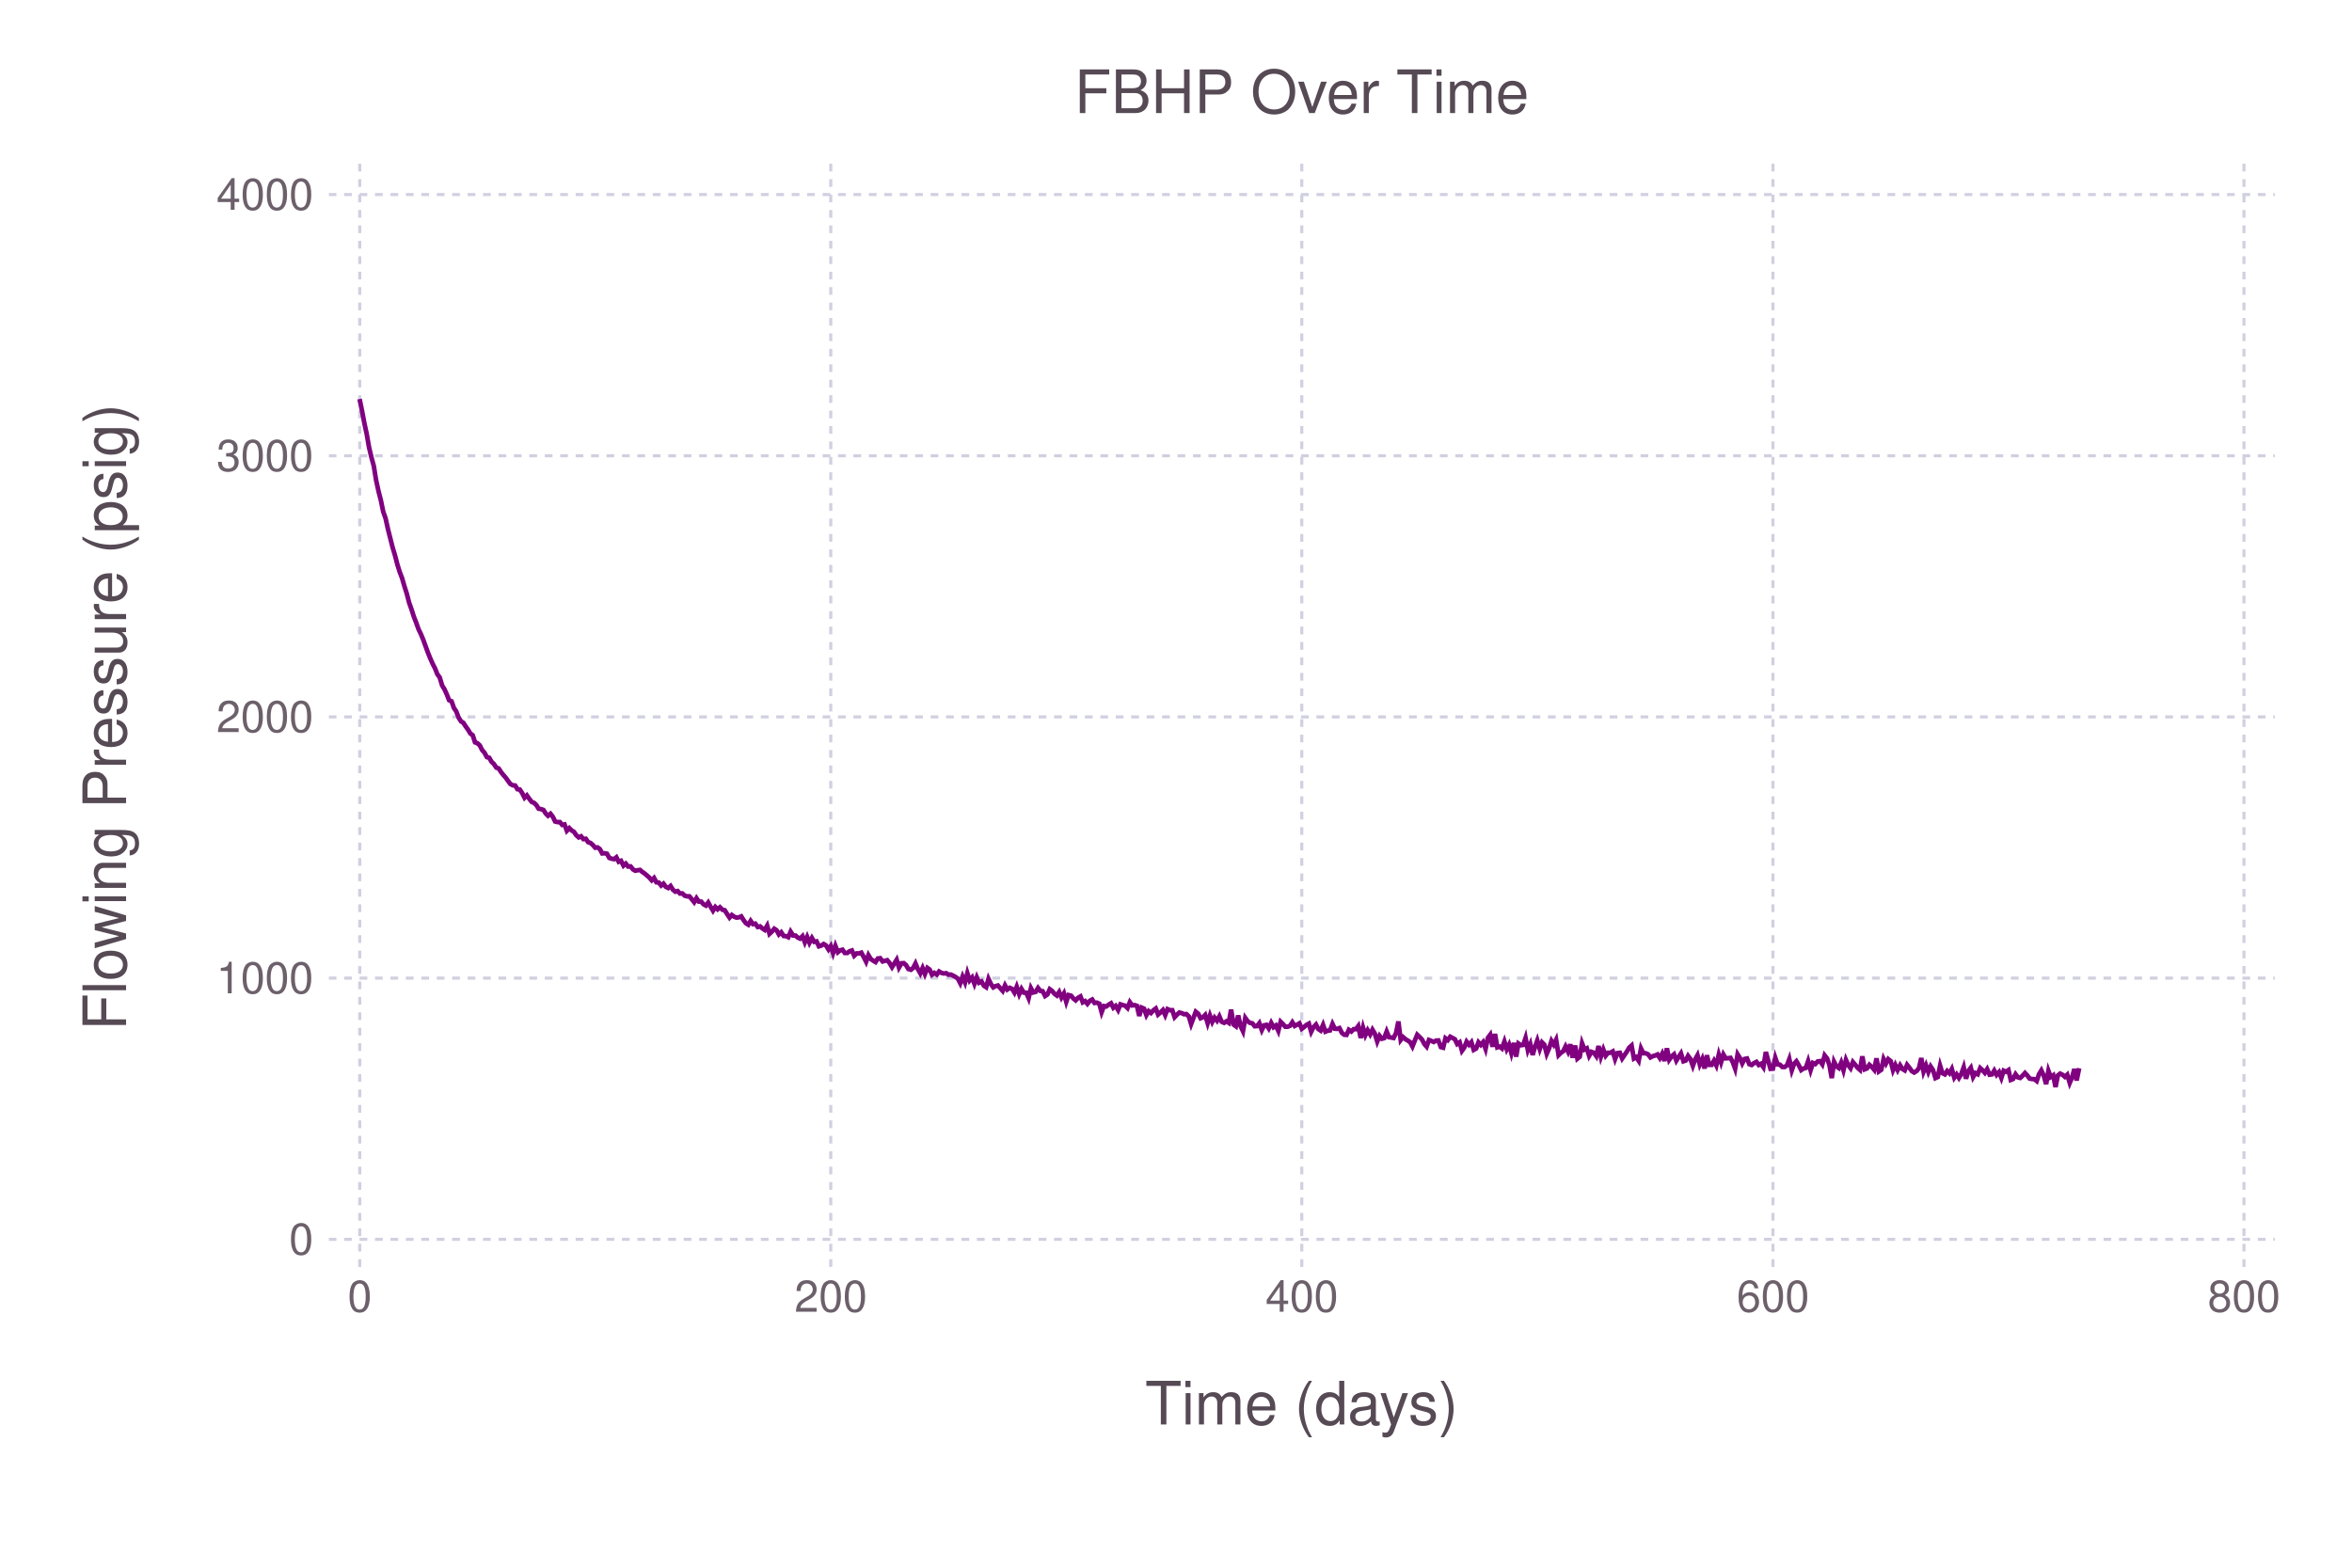
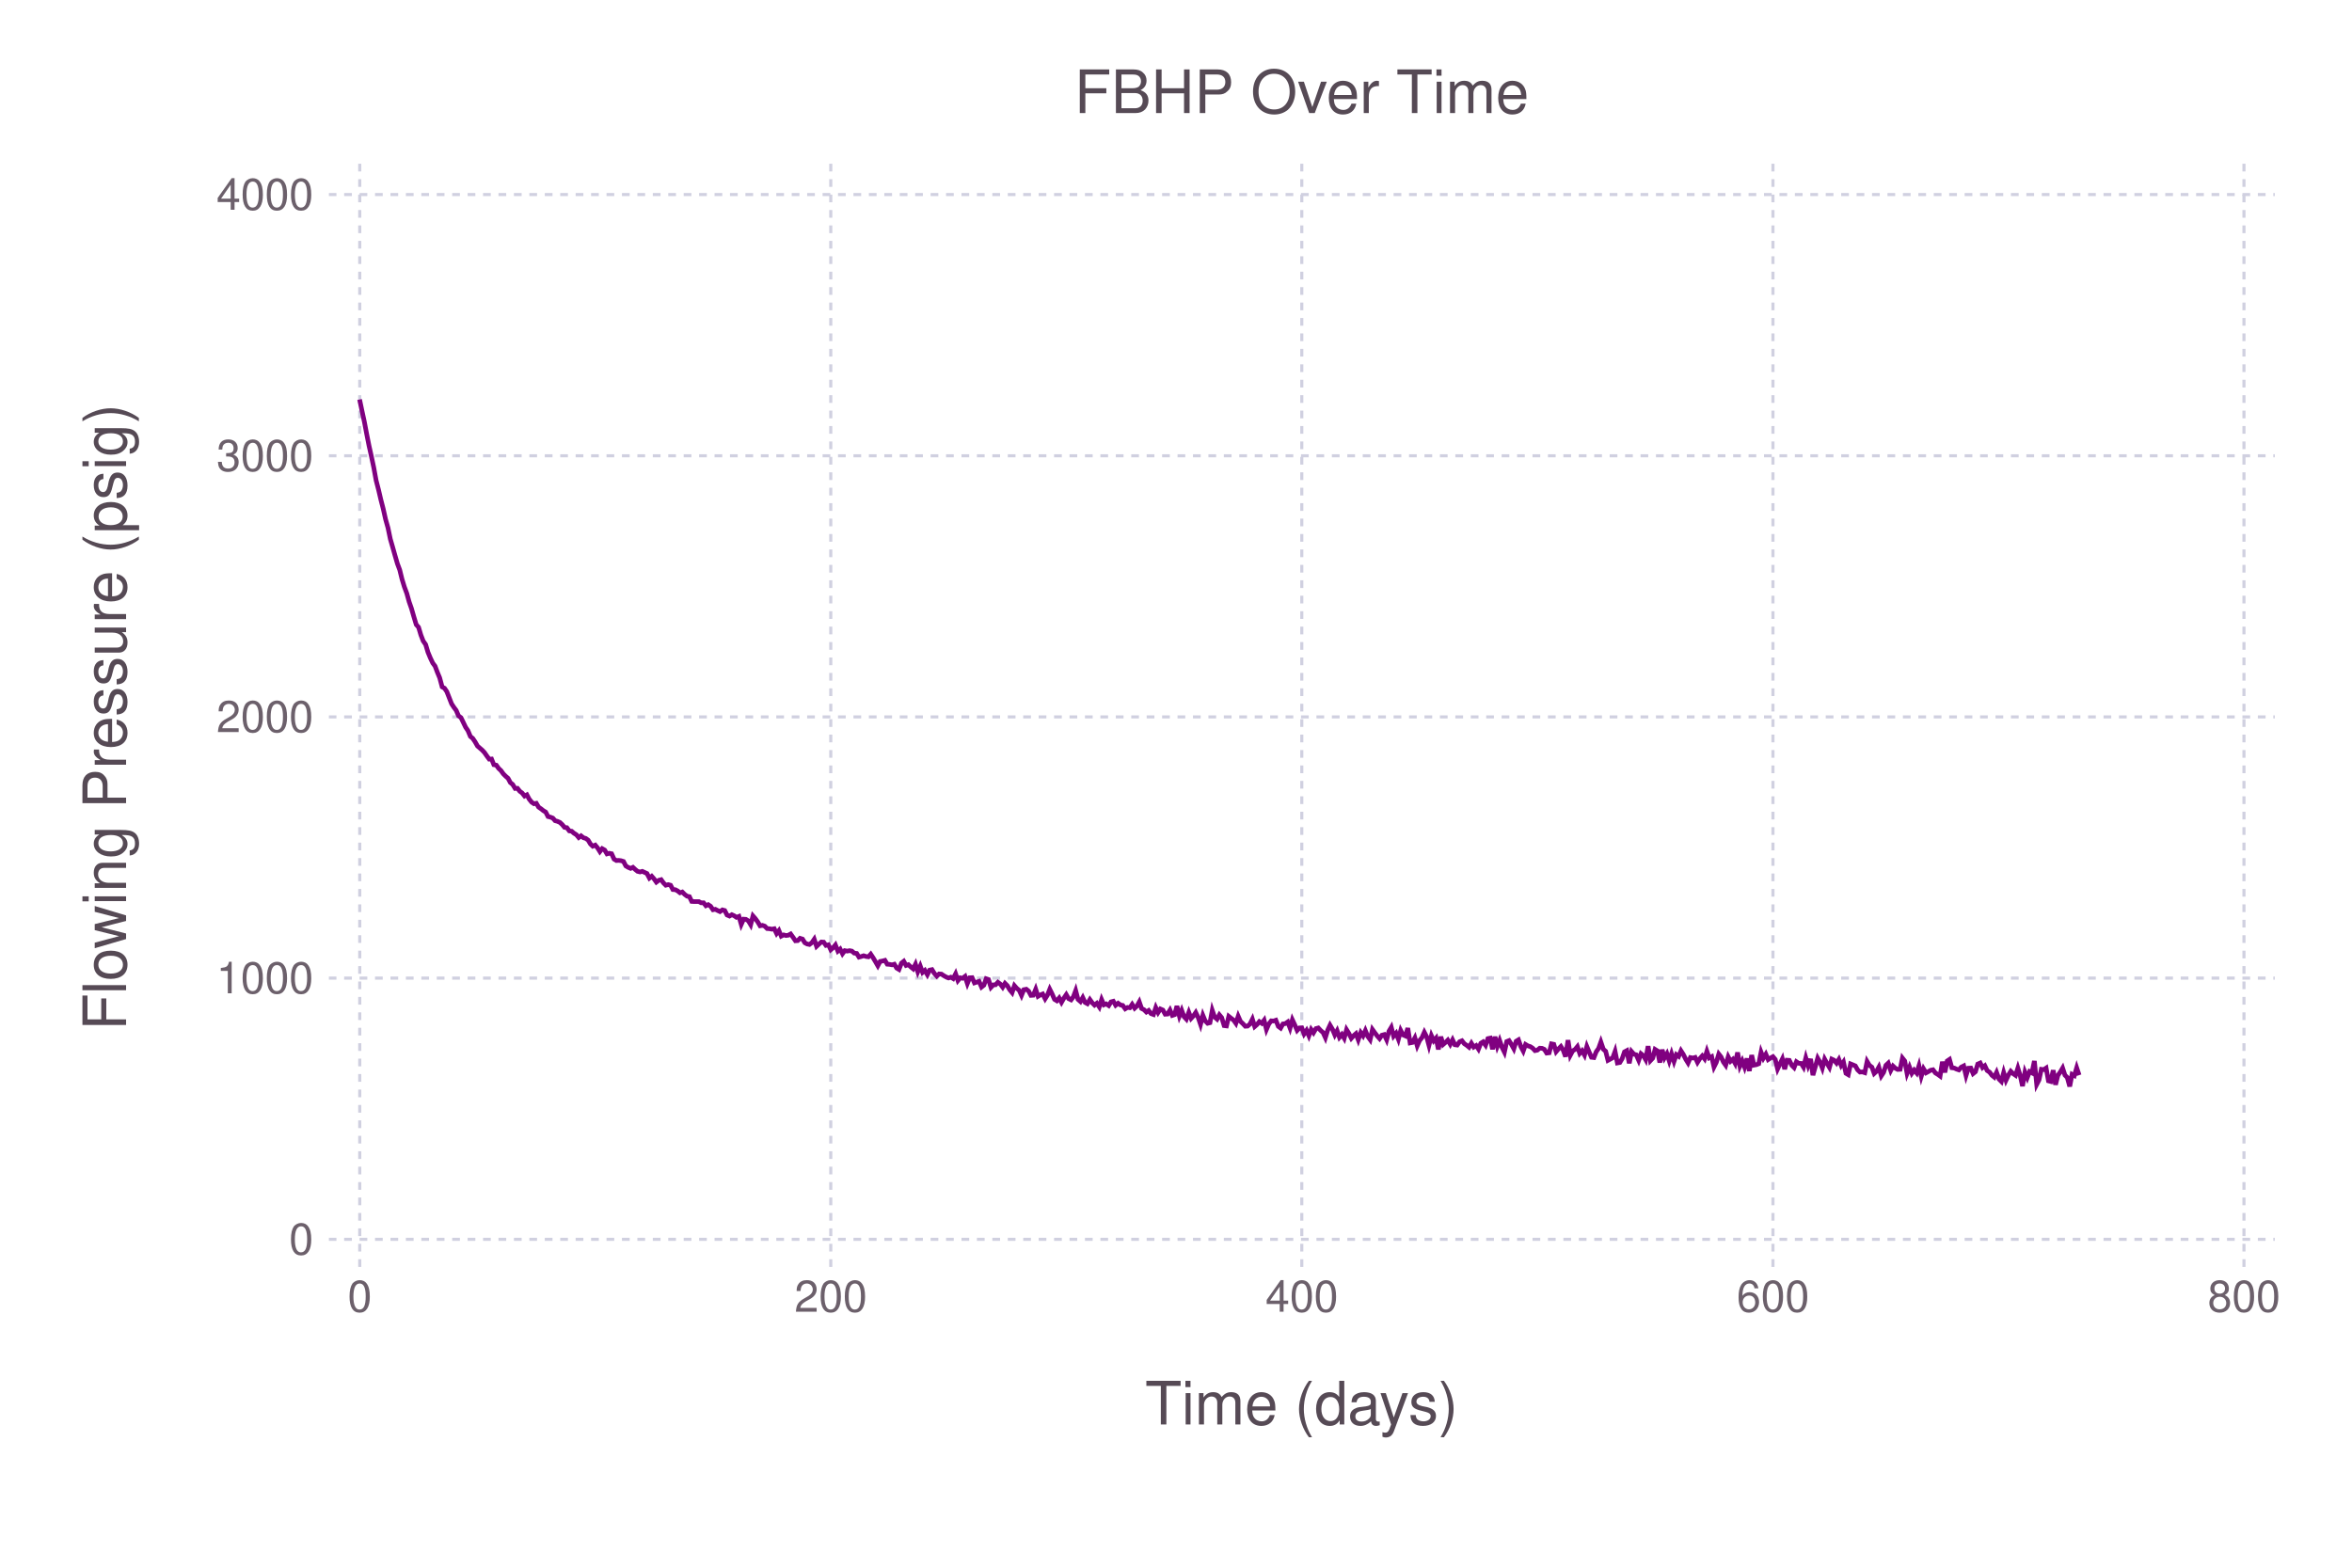
<svg xmlns="http://www.w3.org/2000/svg" version="1.2" width="152.4mm" height="101.6mm" viewBox="0 0 152.4 101.6" stroke="none" fill="#000000" stroke-width="0.3" font-size="3.88">
  <defs>
    <marker id="arrow" markerWidth="15" markerHeight="7" refX="5" refY="3.5" orient="auto" markerUnits="strokeWidth">
      <path d="M0,0 L15,3.5 L0,7 z" stroke="context-stroke" fill="context-stroke" />
    </marker>
  </defs>
-   <g class="plotroot xscalable yscalable" id="img-ee477b2e-1">
-     <g font-size="3.88" font-family="'PT Sans','Helvetica Neue','Helvetica',sans-serif" fill="#564A55" stroke="#000000" stroke-opacity="0.000" id="img-ee477b2e-2">
+   <g class="plotroot xscalable yscalable" id="img-fa7c5fa8-1">
+     <g font-size="3.88" font-family="'PT Sans','Helvetica Neue','Helvetica',sans-serif" fill="#564A55" stroke="#000000" stroke-opacity="0.000" id="img-fa7c5fa8-2">
      <g transform="translate(84.35,89.99)">
        <g class="primitive">
          <text text-anchor="middle" dy="0.6em">Time (days)</text>
        </g>
      </g>
    </g>
-     <g class="guide xlabels" font-size="2.82" font-family="'PT Sans Caption','Helvetica Neue','Helvetica',sans-serif" fill="#6C606B" id="img-ee477b2e-3">
+     <g class="guide xlabels" font-size="2.82" font-family="'PT Sans Caption','Helvetica Neue','Helvetica',sans-serif" fill="#6C606B" id="img-fa7c5fa8-3">
      <g transform="translate(23.31,83.32)">
        <g class="primitive">
          <text text-anchor="middle" dy="0.6em">0</text>
        </g>
      </g>
      <g transform="translate(53.83,83.32)">
        <g class="primitive">
          <text text-anchor="middle" dy="0.6em">200</text>
        </g>
      </g>
      <g transform="translate(84.35,83.32)">
        <g class="primitive">
          <text text-anchor="middle" dy="0.6em">400</text>
        </g>
      </g>
      <g transform="translate(114.88,83.32)">
        <g class="primitive">
          <text text-anchor="middle" dy="0.6em">600</text>
        </g>
      </g>
      <g transform="translate(145.4,83.32)">
        <g class="primitive">
          <text text-anchor="middle" dy="0.6em">800</text>
        </g>
      </g>
    </g>
-     <g clip-path="url(#img-ee477b2e-4)">
-       <g id="img-ee477b2e-5">
-         <g pointer-events="visible" fill="#000000" fill-opacity="0.000" stroke="#000000" stroke-opacity="0.000" class="guide background" id="img-ee477b2e-6">
-           <g transform="translate(84.35,46.46)" id="img-ee477b2e-7">
+     <g clip-path="url(#img-fa7c5fa8-4)">
+       <g id="img-fa7c5fa8-5">
+         <g pointer-events="visible" fill="#000000" fill-opacity="0.000" stroke="#000000" stroke-opacity="0.000" class="guide background" id="img-fa7c5fa8-6">
+           <g transform="translate(84.35,46.46)" id="img-fa7c5fa8-7">
            <path d="M-63.05,-35.85 L 63.05 -35.85 63.05 35.85 -63.05 35.85 z" class="primitive" />
          </g>
        </g>
-         <g class="guide ygridlines xfixed" stroke-dasharray="0.5,0.5" stroke-width="0.2" stroke="#D0D0E0" id="img-ee477b2e-8">
-           <g transform="translate(84.35,80.32)" id="img-ee477b2e-9">
+         <g class="guide ygridlines xfixed" stroke-dasharray="0.5,0.5" stroke-width="0.2" stroke="#D0D0E0" id="img-fa7c5fa8-8">
+           <g transform="translate(84.35,80.32)" id="img-fa7c5fa8-9">
            <path fill="none" d="M-63.05,0 L 63.05 0" class="primitive" />
          </g>
-           <g transform="translate(84.35,63.39)" id="img-ee477b2e-10">
+           <g transform="translate(84.35,63.39)" id="img-fa7c5fa8-10">
            <path fill="none" d="M-63.05,0 L 63.05 0" class="primitive" />
          </g>
-           <g transform="translate(84.35,46.46)" id="img-ee477b2e-11">
+           <g transform="translate(84.35,46.46)" id="img-fa7c5fa8-11">
            <path fill="none" d="M-63.05,0 L 63.05 0" class="primitive" />
          </g>
-           <g transform="translate(84.35,29.54)" id="img-ee477b2e-12">
+           <g transform="translate(84.35,29.54)" id="img-fa7c5fa8-12">
            <path fill="none" d="M-63.05,0 L 63.05 0" class="primitive" />
          </g>
-           <g transform="translate(84.35,12.61)" id="img-ee477b2e-13">
+           <g transform="translate(84.35,12.61)" id="img-fa7c5fa8-13">
            <path fill="none" d="M-63.05,0 L 63.05 0" class="primitive" />
          </g>
        </g>
-         <g class="guide xgridlines yfixed" stroke-dasharray="0.5,0.5" stroke-width="0.2" stroke="#D0D0E0" id="img-ee477b2e-14">
-           <g transform="translate(23.31,46.46)" id="img-ee477b2e-15">
+         <g class="guide xgridlines yfixed" stroke-dasharray="0.5,0.5" stroke-width="0.2" stroke="#D0D0E0" id="img-fa7c5fa8-14">
+           <g transform="translate(23.31,46.46)" id="img-fa7c5fa8-15">
            <path fill="none" d="M0,-35.85 L 0 35.85" class="primitive" />
          </g>
-           <g transform="translate(53.83,46.46)" id="img-ee477b2e-16">
+           <g transform="translate(53.83,46.46)" id="img-fa7c5fa8-16">
            <path fill="none" d="M0,-35.85 L 0 35.85" class="primitive" />
          </g>
-           <g transform="translate(84.35,46.46)" id="img-ee477b2e-17">
+           <g transform="translate(84.35,46.46)" id="img-fa7c5fa8-17">
            <path fill="none" d="M0,-35.85 L 0 35.85" class="primitive" />
          </g>
-           <g transform="translate(114.88,46.46)" id="img-ee477b2e-18">
+           <g transform="translate(114.88,46.46)" id="img-fa7c5fa8-18">
            <path fill="none" d="M0,-35.85 L 0 35.85" class="primitive" />
          </g>
-           <g transform="translate(145.4,46.46)" id="img-ee477b2e-19">
+           <g transform="translate(145.4,46.46)" id="img-fa7c5fa8-19">
            <path fill="none" d="M0,-35.85 L 0 35.85" class="primitive" />
          </g>
        </g>
-         <g class="plotpanel" id="img-ee477b2e-20">
-           <g stroke-width="0.3" fill="#000000" fill-opacity="0.000" class="geometry" id="img-ee477b2e-21">
-             <g class="color_RGB{N0f8}(0.502,0.0,0.502)" stroke-dasharray="none" stroke="#800080" id="img-ee477b2e-22">
-               <g transform="translate(79.01,62.87)" id="img-ee477b2e-23">
-                 <path fill="none" d="M-55.71,-37.01 L -55.55 -36.23 -55.4 -35.44 -55.25 -34.75 -55.1 -33.89 -54.94 -33.22 -54.79 -32.67 -54.64 -31.75 -54.48 -31.02 -54.33 -30.44 -54.18 -29.71 -54.03 -29.29 -53.87 -28.57 -53.72 -27.98 -53.57 -27.39 -53.42 -26.89 -53.26 -26.28 -53.11 -25.8 -52.96 -25.41 -52.81 -24.89 -52.65 -24.39 -52.5 -23.81 -52.35 -23.39 -52.2 -22.92 -52.04 -22.51 -51.89 -22.09 -51.74 -21.78 -51.59 -21.42 -51.43 -20.98 -51.28 -20.57 -51.13 -20.2 -50.97 -19.84 -50.82 -19.55 -50.67 -19.17 -50.52 -18.97 -50.36 -18.44 -50.21 -18.2 -50.06 -17.87 -49.91 -17.49 -49.75 -17.42 -49.6 -16.99 -49.45 -16.77 -49.3 -16.38 -49.14 -16.12 -48.99 -16.03 -48.84 -15.8 -48.69 -15.59 -48.53 -15.33 -48.38 -15.22 -48.23 -14.76 -48.07 -14.7 -47.92 -14.56 -47.77 -14.26 -47.62 -14.09 -47.46 -13.8 -47.31 -13.76 -47.16 -13.5 -47.01 -13.36 -46.85 -13.12 -46.7 -13.07 -46.55 -12.84 -46.4 -12.65 -46.24 -12.47 -46.09 -12.26 -45.94 -12.06 -45.79 -11.98 -45.63 -11.96 -45.48 -11.72 -45.33 -11.7 -45.18 -11.48 -45.02 -11.17 -44.87 -11.32 -44.72 -11.11 -44.56 -10.9 -44.41 -10.84 -44.26 -10.7 -44.11 -10.46 -43.95 -10.43 -43.8 -10.38 -43.65 -10.15 -43.5 -10 -43.34 -10.13 -43.19 -9.94 -43.04 -9.63 -42.89 -9.59 -42.73 -9.59 -42.58 -9.41 -42.43 -9.44 -42.28 -9.03 -42.12 -9.2 -41.97 -9.05 -41.82 -8.96 -41.66 -8.73 -41.51 -8.6 -41.36 -8.67 -41.21 -8.49 -41.05 -8.51 -40.9 -8.29 -40.75 -8.24 -40.6 -8.11 -40.44 -7.93 -40.29 -7.95 -40.14 -7.84 -39.99 -7.56 -39.83 -7.57 -39.68 -7.54 -39.53 -7.27 -39.38 -7.22 -39.22 -7.19 -39.07 -7.31 -38.92 -7.02 -38.77 -7.08 -38.61 -6.77 -38.46 -6.9 -38.31 -6.71 -38.15 -6.72 -38 -6.53 -37.85 -6.44 -37.7 -6.47 -37.54 -6.49 -37.39 -6.36 -37.24 -6.26 -37.09 -6.13 -36.93 -5.99 -36.78 -5.82 -36.63 -5.97 -36.48 -5.69 -36.32 -5.67 -36.17 -5.48 -36.02 -5.6 -35.87 -5.4 -35.71 -5.32 -35.56 -5.45 -35.41 -5.21 -35.25 -5.08 -35.1 -5.12 -34.95 -4.96 -34.8 -4.97 -34.64 -4.82 -34.49 -4.78 -34.34 -4.78 -34.19 -4.6 -34.03 -4.4 -33.88 -4.66 -33.73 -4.44 -33.58 -4.44 -33.42 -4.26 -33.27 -4.18 -33.12 -4.38 -32.97 -4.11 -32.81 -3.85 -32.66 -4.09 -32.51 -3.94 -32.36 -4.07 -32.2 -3.91 -32.05 -3.88 -31.9 -3.64 -31.74 -3.4 -31.59 -3.57 -31.44 -3.46 -31.29 -3.4 -31.13 -3.42 -30.98 -3.48 -30.83 -3.24 -30.68 -3.04 -30.52 -2.94 -30.37 -3.19 -30.22 -2.98 -30.07 -3.01 -29.91 -2.79 -29.76 -2.83 -29.61 -2.7 -29.46 -2.6 -29.3 -2.88 -29.15 -2.35 -29 -2.49 -28.84 -2.68 -28.69 -2.58 -28.54 -2.31 -28.39 -2.45 -28.23 -2.21 -28.08 -2.2 -27.93 -2.13 -27.78 -2.49 -27.62 -2.24 -27.47 -2.24 -27.32 -2.11 -27.17 -2.04 -27.01 -2.2 -26.86 -1.8 -26.71 -2.15 -26.56 -1.77 -26.4 -2.08 -26.25 -1.83 -26.1 -1.86 -25.95 -1.54 -25.79 -1.59 -25.64 -1.69 -25.49 -1.6 -25.33 -1.34 -25.18 -1.56 -25.03 -1.1 -24.88 -1.57 -24.72 -1.16 -24.57 -1.28 -24.42 -1.32 -24.27 -1.11 -24.11 -1.11 -23.96 -1.22 -23.81 -1.27 -23.66 -0.93 -23.5 -1.08 -23.35 -1.08 -23.2 -1.13 -23.05 -0.86 -22.89 -0.54 -22.74 -0.97 -22.59 -0.72 -22.43 -0.61 -22.28 -0.52 -22.13 -0.75 -21.98 -0.77 -21.82 -0.56 -21.67 -0.6 -21.52 -0.64 -21.37 -0.46 -21.21 -0.19 -21.06 -0.43 -20.91 -0.67 -20.76 -0.16 -20.6 -0.44 -20.45 -0.45 -20.3 -0.32 -20.15 -0.07 -19.99 -0.02 -19.84 -0.14 -19.69 -0.43 -19.54 -0.07 -19.38 0.21 -19.23 -0.13 -19.08 0.26 -18.92 -0.14 -18.77 -0.03 -18.62 0.3 -18.47 0.18 -18.31 0.29 -18.16 0.09 -18.01 0.18 -17.86 0.22 -17.7 0.2 -17.55 0.3 -17.4 0.29 -17.25 0.36 -17.09 0.45 -16.94 0.56 -16.79 0.85 -16.64 0.42 -16.48 0.8 -16.33 0.2 -16.18 0.67 -16.02 0.48 -15.87 0.89 -15.72 0.47 -15.57 0.82 -15.41 0.74 -15.26 1.01 -15.11 1.11 -14.96 0.57 -14.8 0.91 -14.65 1.12 -14.5 1.04 -14.35 1 -14.19 1.18 -14.04 1.35 -13.89 0.99 -13.74 1.26 -13.58 1.15 -13.43 1.22 -13.28 1.46 -13.13 1.08 -12.97 1.56 -12.82 1.22 -12.67 1.46 -12.51 1.47 -12.36 1.82 -12.21 1.17 -12.06 1.45 -11.9 1.41 -11.75 1.16 -11.6 1.35 -11.45 1.37 -11.29 1.68 -11.14 1.58 -10.99 1.24 -10.84 1.35 -10.68 1.54 -10.53 1.65 -10.38 1.42 -10.23 1.78 -10.07 1.51 -9.92 2.06 -9.77 1.62 -9.61 1.66 -9.46 1.84 -9.31 1.96 -9.16 1.8 -9 1.71 -8.85 2.09 -8.7 2.01 -8.55 2.19 -8.39 1.99 -8.24 1.91 -8.09 2.13 -7.94 2.11 -7.78 2.18 -7.63 2.73 -7.48 2.33 -7.33 2.36 -7.17 2.24 -7.02 2.15 -6.87 2.44 -6.72 2.32 -6.56 2.59 -6.41 2.22 -6.26 2.27 -6.1 2.31 -5.95 2.46 -5.8 2.08 -5.65 2.29 -5.49 2.27 -5.34 2.32 -5.19 2.97 -5.04 2.43 -4.88 2.5 -4.73 2.92 -4.58 2.66 -4.43 2.78 -4.27 2.6 -4.12 2.49 -3.97 2.88 -3.82 2.75 -3.66 2.59 -3.51 2.92 -3.36 2.53 -3.2 2.6 -3.05 2.6 -2.9 3.05 -2.75 2.89 -2.59 2.75 -2.44 2.79 -2.29 2.86 -2.14 2.85 -1.98 3 -1.83 3.5 -1.68 3.1 -1.53 2.7 -1.37 2.83 -1.22 3.12 -1.07 3.06 -0.92 2.91 -0.76 3.44 -0.61 2.95 -0.46 3.36 -0.31 3.08 -0.15 3.28 0 3 0.15 3.35 0.31 3.42 0.46 3.32 0.61 3.42 0.76 2.56 0.92 3.53 1.07 3.64 1.22 2.94 1.37 3.62 1.53 3.96 1.68 3.1 1.83 3.31 1.98 3.42 2.14 3.45 2.29 3.64 2.44 3.63 2.59 3.44 2.75 3.89 2.9 3.58 3.05 3.55 3.2 3.78 3.36 3.42 3.51 3.7 3.66 3.59 3.82 3.94 3.97 3.35 4.12 3.5 4.27 3.67 4.43 3.67 4.58 3.61 4.73 3.38 4.88 3.62 5.04 3.54 5.19 3.45 5.34 3.8 5.49 3.69 5.65 3.55 5.8 3.47 5.95 4 6.1 3.7 6.26 3.53 6.41 3.82 6.56 3.92 6.72 3.55 6.87 3.99 7.02 3.93 7.17 3.91 7.33 3.49 7.48 3.8 7.63 3.81 7.78 3.76 7.94 4.07 8.09 4.19 8.24 4.2 8.39 3.87 8.55 3.98 8.7 3.83 8.85 3.83 9 3.63 9.16 4.4 9.31 3.73 9.46 4.22 9.61 3.9 9.77 4.17 9.92 3.86 10.07 4.11 10.23 4.63 10.38 4.26 10.53 4.45 10.68 4.41 10.84 3.98 10.99 4.35 11.14 4.37 11.29 4.4 11.45 4.07 11.6 3.33 11.75 4.53 11.9 4.34 12.06 4.48 12.21 4.57 12.36 4.67 12.51 4.95 12.67 4.55 12.82 4.19 12.97 4.33 13.13 4.5 13.28 4.79 13.43 4.96 13.58 4.53 13.74 4.59 13.89 4.66 14.04 4.57 14.19 4.56 14.35 4.99 14.5 5.03 14.65 4.42 14.8 4.54 14.96 4.32 15.11 4.4 15.26 4.48 15.41 4.79 15.57 4.68 15.72 5.23 15.87 5.02 16.02 4.64 16.18 4.84 16.33 4.67 16.48 5.17 16.64 5.08 16.79 4.68 16.94 4.85 17.09 4.67 17.25 5.11 17.4 4.39 17.55 4.19 17.7 4.97 17.86 4.14 18.01 5.01 18.16 4.96 18.31 5.08 18.47 4.63 18.62 5.13 18.77 4.84 18.92 5.38 19.08 4.72 19.23 5.61 19.38 4.76 19.54 4.87 19.69 4.85 19.84 4.4 19.99 5.19 20.15 4.81 20.3 5.5 20.45 4.98 20.6 4.56 20.76 5.12 20.91 4.69 21.06 4.84 21.21 5.43 21.37 5.06 21.52 4.59 21.67 4.83 21.82 4.52 21.98 5.51 22.13 5.36 22.28 5.26 22.43 4.95 22.59 5.28 22.74 4.81 22.89 5.68 23.05 4.89 23.2 5.74 23.35 5.62 23.5 4.74 23.66 5.15 23.81 5.07 23.96 5.56 24.11 5.3 24.27 5.36 24.42 5.57 24.57 4.92 24.72 5.62 24.88 5.15 25.03 5.55 25.18 5.36 25.33 5.36 25.49 5.27 25.64 5.77 25.79 5.38 25.95 5.36 26.1 5.73 26.25 5.51 26.4 5.29 26.56 5.02 26.71 4.89 26.86 5.73 27.01 5.64 27.17 5.88 27.32 5.08 27.47 5.39 27.62 5.39 27.78 5.46 27.93 5.66 28.08 5.58 28.23 5.54 28.39 5.47 28.54 5.7 28.69 5.42 28.84 5.89 29 5.07 29.15 5.81 29.3 5.6 29.46 5.46 29.61 5.87 29.76 5.63 29.91 5.4 30.07 5.91 30.22 5.86 30.37 5.56 30.52 5.76 30.68 6.21 30.83 5.79 30.98 5.52 31.13 6.12 31.29 5.77 31.44 6.38 31.59 5.52 31.74 6.14 31.9 6.14 32.05 5.87 32.2 6.18 32.36 5.48 32.51 5.97 32.66 5.47 32.81 5.72 32.97 5.71 33.12 5.69 33.27 5.98 33.42 6.39 33.58 5.46 33.73 5.7 33.88 6.05 34.03 5.76 34.19 5.73 34.34 6.1 34.49 6.15 34.64 6.03 34.8 5.95 34.95 6.15 35.1 6.07 35.25 6.29 35.41 5.31 35.56 5.86 35.71 6.4 35.87 6.39 36.02 5.68 36.17 6.11 36.32 6.13 36.48 6.28 36.63 6.28 36.78 6.17 36.93 5.77 37.09 6.5 37.24 6.07 37.39 5.91 37.54 6.16 37.7 6.48 37.85 6.38 38 6.34 38.15 5.9 38.31 6.49 38.46 6.02 38.61 6.09 38.77 5.92 38.92 5.9 39.07 6.11 39.22 5.53 39.38 5.73 39.53 6.16 39.68 7 39.83 5.94 39.99 6.25 40.14 6.35 40.29 6 40.44 6.49 40.6 5.82 40.75 6.16 40.9 6.36 41.05 5.96 41.21 6.15 41.36 6.34 41.51 6.47 41.66 5.59 41.82 6.43 41.97 6.37 42.12 6.14 42.28 6.28 42.43 6.46 42.58 5.72 42.73 6.57 42.89 6.46 43.04 5.76 43.19 6.06 43.34 5.77 43.5 5.9 43.65 6.49 43.8 6.15 43.95 6.48 44.11 6.17 44.26 6.41 44.41 6.5 44.56 6.14 44.72 6.34 44.87 6.55 45.02 6.64 45.18 6.54 45.33 6.36 45.48 5.7 45.63 6.58 45.79 6.18 45.94 6.61 46.09 6.25 46.24 6.48 46.4 7 46.55 6.93 46.7 6.2 46.85 6.68 47.01 6.76 47.16 6.54 47.31 6.69 47.46 6.41 47.62 6.97 47.77 6.76 47.92 6.99 48.07 6.74 48.23 6.3 48.38 7.04 48.53 6.54 48.69 6.33 48.84 6.93 48.99 6.67 49.14 6.75 49.3 6.35 49.45 6.49 49.6 6.66 49.75 6.42 49.91 6.78 50.06 6.76 50.21 6.51 50.36 6.79 50.52 6.61 50.67 6.99 50.82 6.52 50.97 6.59 51.13 6.48 51.28 7.12 51.43 7.06 51.59 6.75 51.74 6.95 51.89 6.99 52.04 6.85 52.2 6.67 52.35 6.83 52.5 7.03 52.65 7.06 52.81 7.07 52.96 7.19 53.11 6.75 53.26 6.5 53.42 6.85 53.57 7.39 53.72 6.53 53.87 6.93 54.03 6.82 54.18 7.58 54.33 6.83 54.48 6.71 54.64 6.79 54.79 6.92 54.94 6.78 55.1 7.31 55.25 6.96 55.4 6.41 55.55 7.15 55.71 6.36" class="primitive" />
+         <g class="plotpanel" id="img-fa7c5fa8-20">
+           <g stroke-width="0.3" fill="#000000" fill-opacity="0.000" class="geometry" id="img-fa7c5fa8-21">
+             <g class="color_RGB{N0f8}(0.502,0.0,0.502)" stroke-dasharray="none" stroke="#800080" id="img-fa7c5fa8-22">
+               <g transform="translate(79.01,62.86)" id="img-fa7c5fa8-23">
+                 <path fill="none" d="M-55.71,-36.97 L -55.55 -36.21 -55.4 -35.52 -55.25 -34.73 -55.1 -33.98 -54.94 -33.26 -54.79 -32.55 -54.64 -31.73 -54.48 -31.11 -54.33 -30.47 -54.18 -29.89 -54.03 -29.22 -53.87 -28.65 -53.72 -27.93 -53.57 -27.41 -53.42 -26.88 -53.26 -26.33 -53.11 -25.93 -52.96 -25.32 -52.81 -24.83 -52.65 -24.4 -52.5 -23.86 -52.35 -23.43 -52.2 -22.91 -52.04 -22.38 -51.89 -22.21 -51.74 -21.71 -51.59 -21.32 -51.43 -21.09 -51.28 -20.59 -51.13 -20.23 -50.97 -19.89 -50.82 -19.69 -50.67 -19.29 -50.52 -18.93 -50.36 -18.34 -50.21 -18.26 -50.06 -18.04 -49.91 -17.66 -49.75 -17.25 -49.6 -17.02 -49.45 -16.82 -49.3 -16.47 -49.14 -16.35 -48.99 -16.04 -48.84 -15.73 -48.69 -15.51 -48.53 -15.13 -48.38 -15.01 -48.23 -14.79 -48.07 -14.51 -47.92 -14.38 -47.77 -14.25 -47.62 -14.09 -47.46 -13.86 -47.31 -13.66 -47.16 -13.67 -47.01 -13.3 -46.85 -13.27 -46.7 -13.06 -46.55 -12.92 -46.4 -12.71 -46.24 -12.55 -46.09 -12.42 -45.94 -12.14 -45.79 -12.02 -45.63 -11.76 -45.48 -11.77 -45.33 -11.58 -45.18 -11.47 -45.02 -11.27 -44.87 -11.35 -44.72 -11.07 -44.56 -10.87 -44.41 -10.77 -44.26 -10.8 -44.11 -10.55 -43.95 -10.44 -43.8 -10.32 -43.65 -10.23 -43.5 -9.94 -43.34 -9.9 -43.19 -9.84 -43.04 -9.67 -42.89 -9.63 -42.73 -9.56 -42.58 -9.42 -42.43 -9.24 -42.28 -9.22 -42.12 -9.01 -41.97 -8.99 -41.82 -8.86 -41.66 -8.76 -41.51 -8.58 -41.36 -8.69 -41.21 -8.57 -41.05 -8.52 -40.9 -8.41 -40.75 -8.16 -40.6 -8.02 -40.44 -8.09 -40.29 -7.91 -40.14 -7.67 -39.99 -7.86 -39.83 -7.77 -39.68 -7.52 -39.53 -7.56 -39.38 -7.53 -39.22 -7.18 -39.07 -7.09 -38.92 -7.1 -38.77 -7.08 -38.61 -7.03 -38.46 -6.74 -38.31 -6.65 -38.15 -6.58 -38 -6.65 -37.85 -6.51 -37.7 -6.39 -37.54 -6.35 -37.39 -6.39 -37.24 -6.32 -37.09 -6.25 -36.93 -5.95 -36.78 -6.07 -36.63 -5.9 -36.48 -5.69 -36.32 -5.81 -36.17 -5.85 -36.02 -5.64 -35.87 -5.49 -35.71 -5.53 -35.56 -5.49 -35.41 -5.21 -35.25 -5.2 -35.1 -5.12 -34.95 -5 -34.8 -5.05 -34.64 -4.89 -34.49 -4.78 -34.34 -4.75 -34.19 -4.44 -34.03 -4.43 -33.88 -4.43 -33.73 -4.43 -33.58 -4.35 -33.42 -4.35 -33.27 -4.16 -33.12 -4.23 -32.97 -4.13 -32.81 -3.9 -32.66 -3.93 -32.51 -3.85 -32.36 -3.78 -32.2 -3.89 -32.05 -3.85 -31.9 -3.56 -31.74 -3.49 -31.59 -3.58 -31.44 -3.51 -31.29 -3.41 -31.13 -3.47 -30.98 -2.95 -30.83 -3.29 -30.68 -3.28 -30.52 -3.18 -30.37 -2.93 -30.22 -3.5 -30.07 -3.33 -29.91 -3.11 -29.76 -2.86 -29.61 -2.89 -29.46 -2.84 -29.3 -2.68 -29.15 -2.67 -29 -2.64 -28.84 -2.67 -28.69 -2.36 -28.54 -2.55 -28.39 -2.19 -28.23 -2.27 -28.08 -2.23 -27.93 -2.25 -27.78 -2.33 -27.62 -2.11 -27.47 -1.89 -27.32 -1.9 -27.17 -2.05 -27.01 -2 -26.86 -1.76 -26.71 -1.68 -26.56 -1.65 -26.4 -1.77 -26.25 -1.99 -26.1 -1.53 -25.95 -1.67 -25.79 -1.81 -25.64 -1.8 -25.49 -1.59 -25.33 -1.63 -25.18 -1.31 -25.03 -1.44 -24.88 -1.62 -24.72 -1.22 -24.57 -1.35 -24.42 -1.05 -24.27 -1.25 -24.11 -1.22 -23.96 -1.25 -23.81 -1.22 -23.66 -1.09 -23.5 -1.07 -23.35 -0.83 -23.2 -0.87 -23.05 -0.92 -22.89 -0.87 -22.74 -0.85 -22.59 -1.02 -22.43 -0.78 -22.28 -0.53 -22.13 -0.27 -21.98 -0.55 -21.82 -0.58 -21.67 -0.62 -21.52 -0.37 -21.37 -0.36 -21.21 -0.33 -21.06 -0.37 -20.91 -0.12 -20.76 -0.03 -20.6 -0.44 -20.45 -0.56 -20.3 -0.29 -20.15 -0.34 -19.99 -0.19 -19.84 -0.07 -19.69 -0.37 -19.54 0.12 -19.38 -0.25 -19.23 0.16 -19.08 0.03 -18.92 0.31 -18.77 0.01 -18.62 -0.02 -18.47 0.22 -18.31 0.4 -18.16 0.26 -18.01 0.27 -17.86 0.37 -17.7 0.46 -17.55 0.52 -17.4 0.47 -17.25 0.56 -17.09 0.25 -16.94 0.69 -16.79 0.51 -16.64 0.54 -16.48 0.42 -16.33 0.88 -16.18 0.51 -16.02 0.5 -15.87 0.84 -15.72 0.79 -15.57 0.74 -15.41 1.11 -15.26 0.99 -15.11 0.57 -14.96 0.62 -14.8 1.13 -14.65 0.97 -14.5 0.96 -14.35 0.8 -14.19 0.92 -14.04 1.12 -13.89 0.87 -13.74 1.02 -13.58 1.29 -13.43 1.47 -13.28 1.02 -13.13 1.19 -12.97 1.32 -12.82 1.65 -12.67 1.28 -12.51 1.25 -12.36 1.37 -12.21 1.65 -12.06 1.64 -11.9 1.25 -11.75 1.71 -11.6 1.62 -11.45 1.56 -11.29 1.87 -11.14 1.63 -10.99 1.25 -10.84 1.55 -10.68 1.91 -10.53 2 -10.38 1.82 -10.23 2.1 -10.07 1.82 -9.92 1.6 -9.77 1.86 -9.61 1.94 -9.46 1.74 -9.31 1.34 -9.16 1.91 -9 2.05 -8.85 1.79 -8.7 2.11 -8.55 2.19 -8.39 1.92 -8.24 2.13 -8.09 2.28 -7.94 2.16 -7.78 2.4 -7.63 1.92 -7.48 2.26 -7.33 2.2 -7.17 2.31 -7.02 2.07 -6.87 2.03 -6.72 2.29 -6.56 2.16 -6.41 2.27 -6.26 2.3 -6.1 2.52 -5.95 2.43 -5.8 2.45 -5.65 2.23 -5.49 2.48 -5.34 2.34 -5.19 2.07 -5.04 2.5 -4.88 2.58 -4.73 2.73 -4.58 2.63 -4.43 2.83 -4.27 2.89 -4.12 2.44 -3.97 2.76 -3.82 2.53 -3.66 2.6 -3.51 2.87 -3.36 2.86 -3.2 2.6 -3.05 2.95 -2.9 2.9 -2.75 2.34 -2.59 2.99 -2.44 2.62 -2.29 3.03 -2.14 3.19 -1.98 2.75 -1.83 3.14 -1.68 2.98 -1.53 2.76 -1.37 3.09 -1.22 3.53 -1.07 2.94 -0.92 3.3 -0.76 3.46 -0.61 3.42 -0.46 2.62 -0.31 3.05 -0.15 3.19 0 2.91 0.15 3.09 0.31 3.61 0.46 3.63 0.61 3.01 0.76 3.13 0.92 3.25 1.07 3.46 1.22 3 1.37 3.34 1.53 3.49 1.68 3.65 1.83 3.64 1.98 3.51 2.14 3.19 2.29 3.67 2.44 3.54 2.59 3.35 2.75 3.46 2.9 3.26 3.05 3.86 3.2 3.51 3.36 3.3 3.51 3.31 3.66 3.26 3.82 3.66 3.97 3.77 4.12 3.5 4.27 3.48 4.43 3.37 4.58 3.77 4.73 3.23 4.88 3.55 5.04 3.92 5.19 3.76 5.34 3.75 5.49 4.15 5.65 3.92 5.8 4.27 5.95 3.86 6.1 4.07 6.26 3.8 6.41 3.76 6.56 3.92 6.72 4.06 6.87 4.39 7.02 3.9 7.17 3.58 7.33 3.85 7.48 4.21 7.63 3.94 7.78 4.37 7.94 4.18 8.09 4.43 8.24 3.87 8.39 4.11 8.55 4.43 8.7 4.26 8.85 4.13 9 4.53 9.16 4.06 9.31 4.27 9.46 3.93 9.61 4.3 9.77 4.52 9.92 3.86 10.07 4.07 10.23 4.28 10.38 4.45 10.53 4.23 10.68 4.19 10.84 4.53 10.99 3.97 11.14 3.72 11.29 4.29 11.45 4.1 11.6 4.49 11.75 3.92 11.9 4.21 12.06 4.28 12.21 3.77 12.36 4.73 12.51 4.7 12.67 4.4 12.82 4.92 12.97 4.58 13.13 4.38 13.28 4.04 13.43 4.33 13.58 4.89 13.74 4.26 13.89 4.59 14.04 4.42 14.19 5.15 14.35 4.33 14.5 4.83 14.65 4.7 14.8 4.55 14.96 4.82 15.11 4.53 15.26 4.85 15.41 4.87 15.57 4.65 15.72 4.59 15.87 4.78 16.02 4.88 16.18 5.01 16.33 4.75 16.48 5 16.64 4.9 16.79 5.13 16.94 4.75 17.09 4.66 17.25 4.88 17.4 4.45 17.55 4.42 17.7 5.14 17.86 4.33 18.01 4.95 18.16 4.57 18.31 5.01 18.47 5.33 18.62 4.64 18.77 4.58 18.92 4.82 19.08 5.11 19.23 4.62 19.38 4.53 19.54 4.98 19.69 5.26 19.84 4.83 19.99 4.92 20.15 4.97 20.3 5.07 20.45 5.23 20.6 5.2 20.76 5.07 20.91 5.08 21.06 5.15 21.21 5.39 21.37 5.37 21.52 4.79 21.67 4.82 21.82 5.3 21.98 5.11 22.13 4.96 22.28 5.2 22.43 5.62 22.59 4.55 22.74 5.53 22.89 5.25 23.05 5.15 23.2 4.97 23.35 5.41 23.5 5.24 23.66 5.52 23.81 4.96 23.96 5.32 24.11 5.66 24.27 5.68 24.42 5.3 24.57 5.09 24.72 4.67 24.88 5.14 25.03 5.27 25.18 5.86 25.33 5.78 25.49 5.69 25.64 5.28 25.79 6.03 25.95 6 26.1 5.75 26.25 5.31 26.4 5.23 26.56 6.05 26.71 5.29 26.86 5.46 27.01 5.5 27.17 5.86 27.32 5.43 27.47 5.55 27.62 5.81 27.78 4.94 27.93 5.88 28.08 5.72 28.23 5.15 28.39 5.25 28.54 6 28.69 5.17 28.84 5.7 29 5.43 29.15 5.9 29.3 5.43 29.46 5.93 29.61 5.49 29.76 5.6 29.91 5.24 30.07 5.49 30.22 5.79 30.37 6.03 30.52 5.68 30.68 5.71 30.83 5.67 30.98 5.99 31.13 5.75 31.29 5.57 31.44 5.76 31.59 5.27 31.74 5.7 31.9 5.62 32.05 6.29 32.2 5.99 32.36 5.45 32.51 5.64 32.66 5.97 32.81 6.18 32.97 5.63 33.12 5.92 33.27 5.79 33.42 6.06 33.58 5.35 33.73 6.23 33.88 5.9 34.03 6.3 34.19 5.74 34.34 6.55 34.49 5.52 34.64 6.17 34.8 6.14 34.95 6.08 35.1 5.33 35.25 5.72 35.41 5.46 35.56 5.81 35.71 5.71 35.87 5.62 36.02 5.8 36.17 6.42 36.32 6.1 36.48 5.77 36.63 6.43 36.78 5.85 36.93 5.86 37.09 6.18 37.24 6.33 37.39 5.95 37.54 6.05 37.7 6.06 37.85 6.3 38 5.7 38.15 6.2 38.31 5.77 38.46 6.82 38.61 6.29 38.77 5.72 38.92 5.98 39.07 6.36 39.22 5.78 39.38 6.07 39.53 6.32 39.68 5.78 39.83 5.85 39.99 6.04 40.14 5.8 40.29 6.19 40.44 5.97 40.6 6.7 40.75 6.79 40.9 6.09 41.05 6.15 41.21 6.22 41.36 6.48 41.51 6.62 41.66 6.61 41.82 6.66 41.97 5.93 42.12 6.18 42.28 6.3 42.43 6.71 42.58 6.57 42.73 6.3 42.89 6.87 43.04 6.64 43.19 6.18 43.34 6.04 43.5 6.52 43.65 6.23 43.8 6.37 43.95 6.45 44.11 6.44 44.26 5.71 44.41 5.9 44.56 6.71 44.72 6.3 44.87 6.7 45.02 6.49 45.18 6.68 45.33 6.21 45.48 6.9 45.63 6.41 45.79 6.67 45.94 6.59 46.09 6.5 46.24 6.47 46.4 6.68 46.55 6.77 46.7 6.88 46.85 5.95 47.01 6.64 47.16 5.9 47.31 5.8 47.46 6.34 47.62 6.36 47.77 6.43 47.92 6.48 48.07 6.3 48.23 6.22 48.38 6.85 48.53 6.37 48.69 6.36 48.84 6.72 48.99 6.6 49.14 6.1 49.3 6.03 49.45 6.33 49.6 6.21 49.75 6.52 49.91 6.63 50.06 6.83 50.21 6.95 50.36 6.64 50.52 7.08 50.67 7.23 50.82 6.65 50.97 7.15 51.13 6.81 51.28 6.57 51.43 6.72 51.59 6.83 51.74 6.36 51.89 6.84 52.04 7.53 52.2 6.62 52.35 6.98 52.5 6.59 52.65 6.67 52.81 5.9 52.96 7.42 53.11 7.13 53.26 6.44 53.42 6.46 53.57 6.36 53.72 7.19 53.87 7.23 54.03 6.5 54.18 7.44 54.33 6.84 54.48 6.63 54.64 6.36 54.79 6.82 54.94 6.97 55.1 7.55 55.25 6.77 55.4 6.85 55.55 6.34 55.71 6.82" class="primitive" />
              </g>
            </g>
          </g>
        </g>
      </g>
    </g>
-     <g class="guide ylabels" font-size="2.82" font-family="'PT Sans Caption','Helvetica Neue','Helvetica',sans-serif" fill="#6C606B" id="img-ee477b2e-24">
-       <g transform="translate(20.3,80.32)" id="img-ee477b2e-25">
+     <g class="guide ylabels" font-size="2.82" font-family="'PT Sans Caption','Helvetica Neue','Helvetica',sans-serif" fill="#6C606B" id="img-fa7c5fa8-24">
+       <g transform="translate(20.3,80.32)" id="img-fa7c5fa8-25">
        <g class="primitive">
          <text text-anchor="end" dy="0.35em">0</text>
        </g>
      </g>
-       <g transform="translate(20.3,63.39)" id="img-ee477b2e-26">
+       <g transform="translate(20.3,63.39)" id="img-fa7c5fa8-26">
        <g class="primitive">
          <text text-anchor="end" dy="0.35em">1000</text>
        </g>
      </g>
-       <g transform="translate(20.3,46.46)" id="img-ee477b2e-27">
+       <g transform="translate(20.3,46.46)" id="img-fa7c5fa8-27">
        <g class="primitive">
          <text text-anchor="end" dy="0.35em">2000</text>
        </g>
      </g>
-       <g transform="translate(20.3,29.54)" id="img-ee477b2e-28">
+       <g transform="translate(20.3,29.54)" id="img-fa7c5fa8-28">
        <g class="primitive">
          <text text-anchor="end" dy="0.35em">3000</text>
        </g>
      </g>
-       <g transform="translate(20.3,12.61)" id="img-ee477b2e-29">
+       <g transform="translate(20.3,12.61)" id="img-fa7c5fa8-29">
        <g class="primitive">
          <text text-anchor="end" dy="0.35em">4000</text>
        </g>
      </g>
    </g>
-     <g font-size="3.88" font-family="'PT Sans','Helvetica Neue','Helvetica',sans-serif" fill="#564A55" stroke="#000000" stroke-opacity="0.000" id="img-ee477b2e-30">
-       <g transform="translate(8.81,44.46)" id="img-ee477b2e-31">
+     <g font-size="3.88" font-family="'PT Sans','Helvetica Neue','Helvetica',sans-serif" fill="#564A55" stroke="#000000" stroke-opacity="0.000" id="img-fa7c5fa8-30">
+       <g transform="translate(8.81,44.46)" id="img-fa7c5fa8-31">
        <g class="primitive">
          <text text-anchor="middle" dy="0.35em" transform="rotate(-90,0, 2)">Flowing Pressure (psig)</text>
        </g>
      </g>
    </g>
-     <g font-size="3.88" font-family="'PT Sans','Helvetica Neue','Helvetica',sans-serif" fill="#564A55" stroke="#000000" stroke-opacity="0.000" id="img-ee477b2e-32">
-       <g transform="translate(84.35,5)" id="img-ee477b2e-33">
+     <g font-size="3.88" font-family="'PT Sans','Helvetica Neue','Helvetica',sans-serif" fill="#564A55" stroke="#000000" stroke-opacity="0.000" id="img-fa7c5fa8-32">
+       <g transform="translate(84.35,5)" id="img-fa7c5fa8-33">
        <g class="primitive">
          <text text-anchor="middle" dy="0.6em">FBHP Over Time</text>
        </g>
      </g>
    </g>
  </g>
  <defs>
-     <clipPath id="img-ee477b2e-4">
+     <clipPath id="img-fa7c5fa8-4">
      <path d="M21.31,10.61 L 147.4 10.61 147.4 82.32 21.31 82.32" />
    </clipPath>
  </defs>
</svg>
